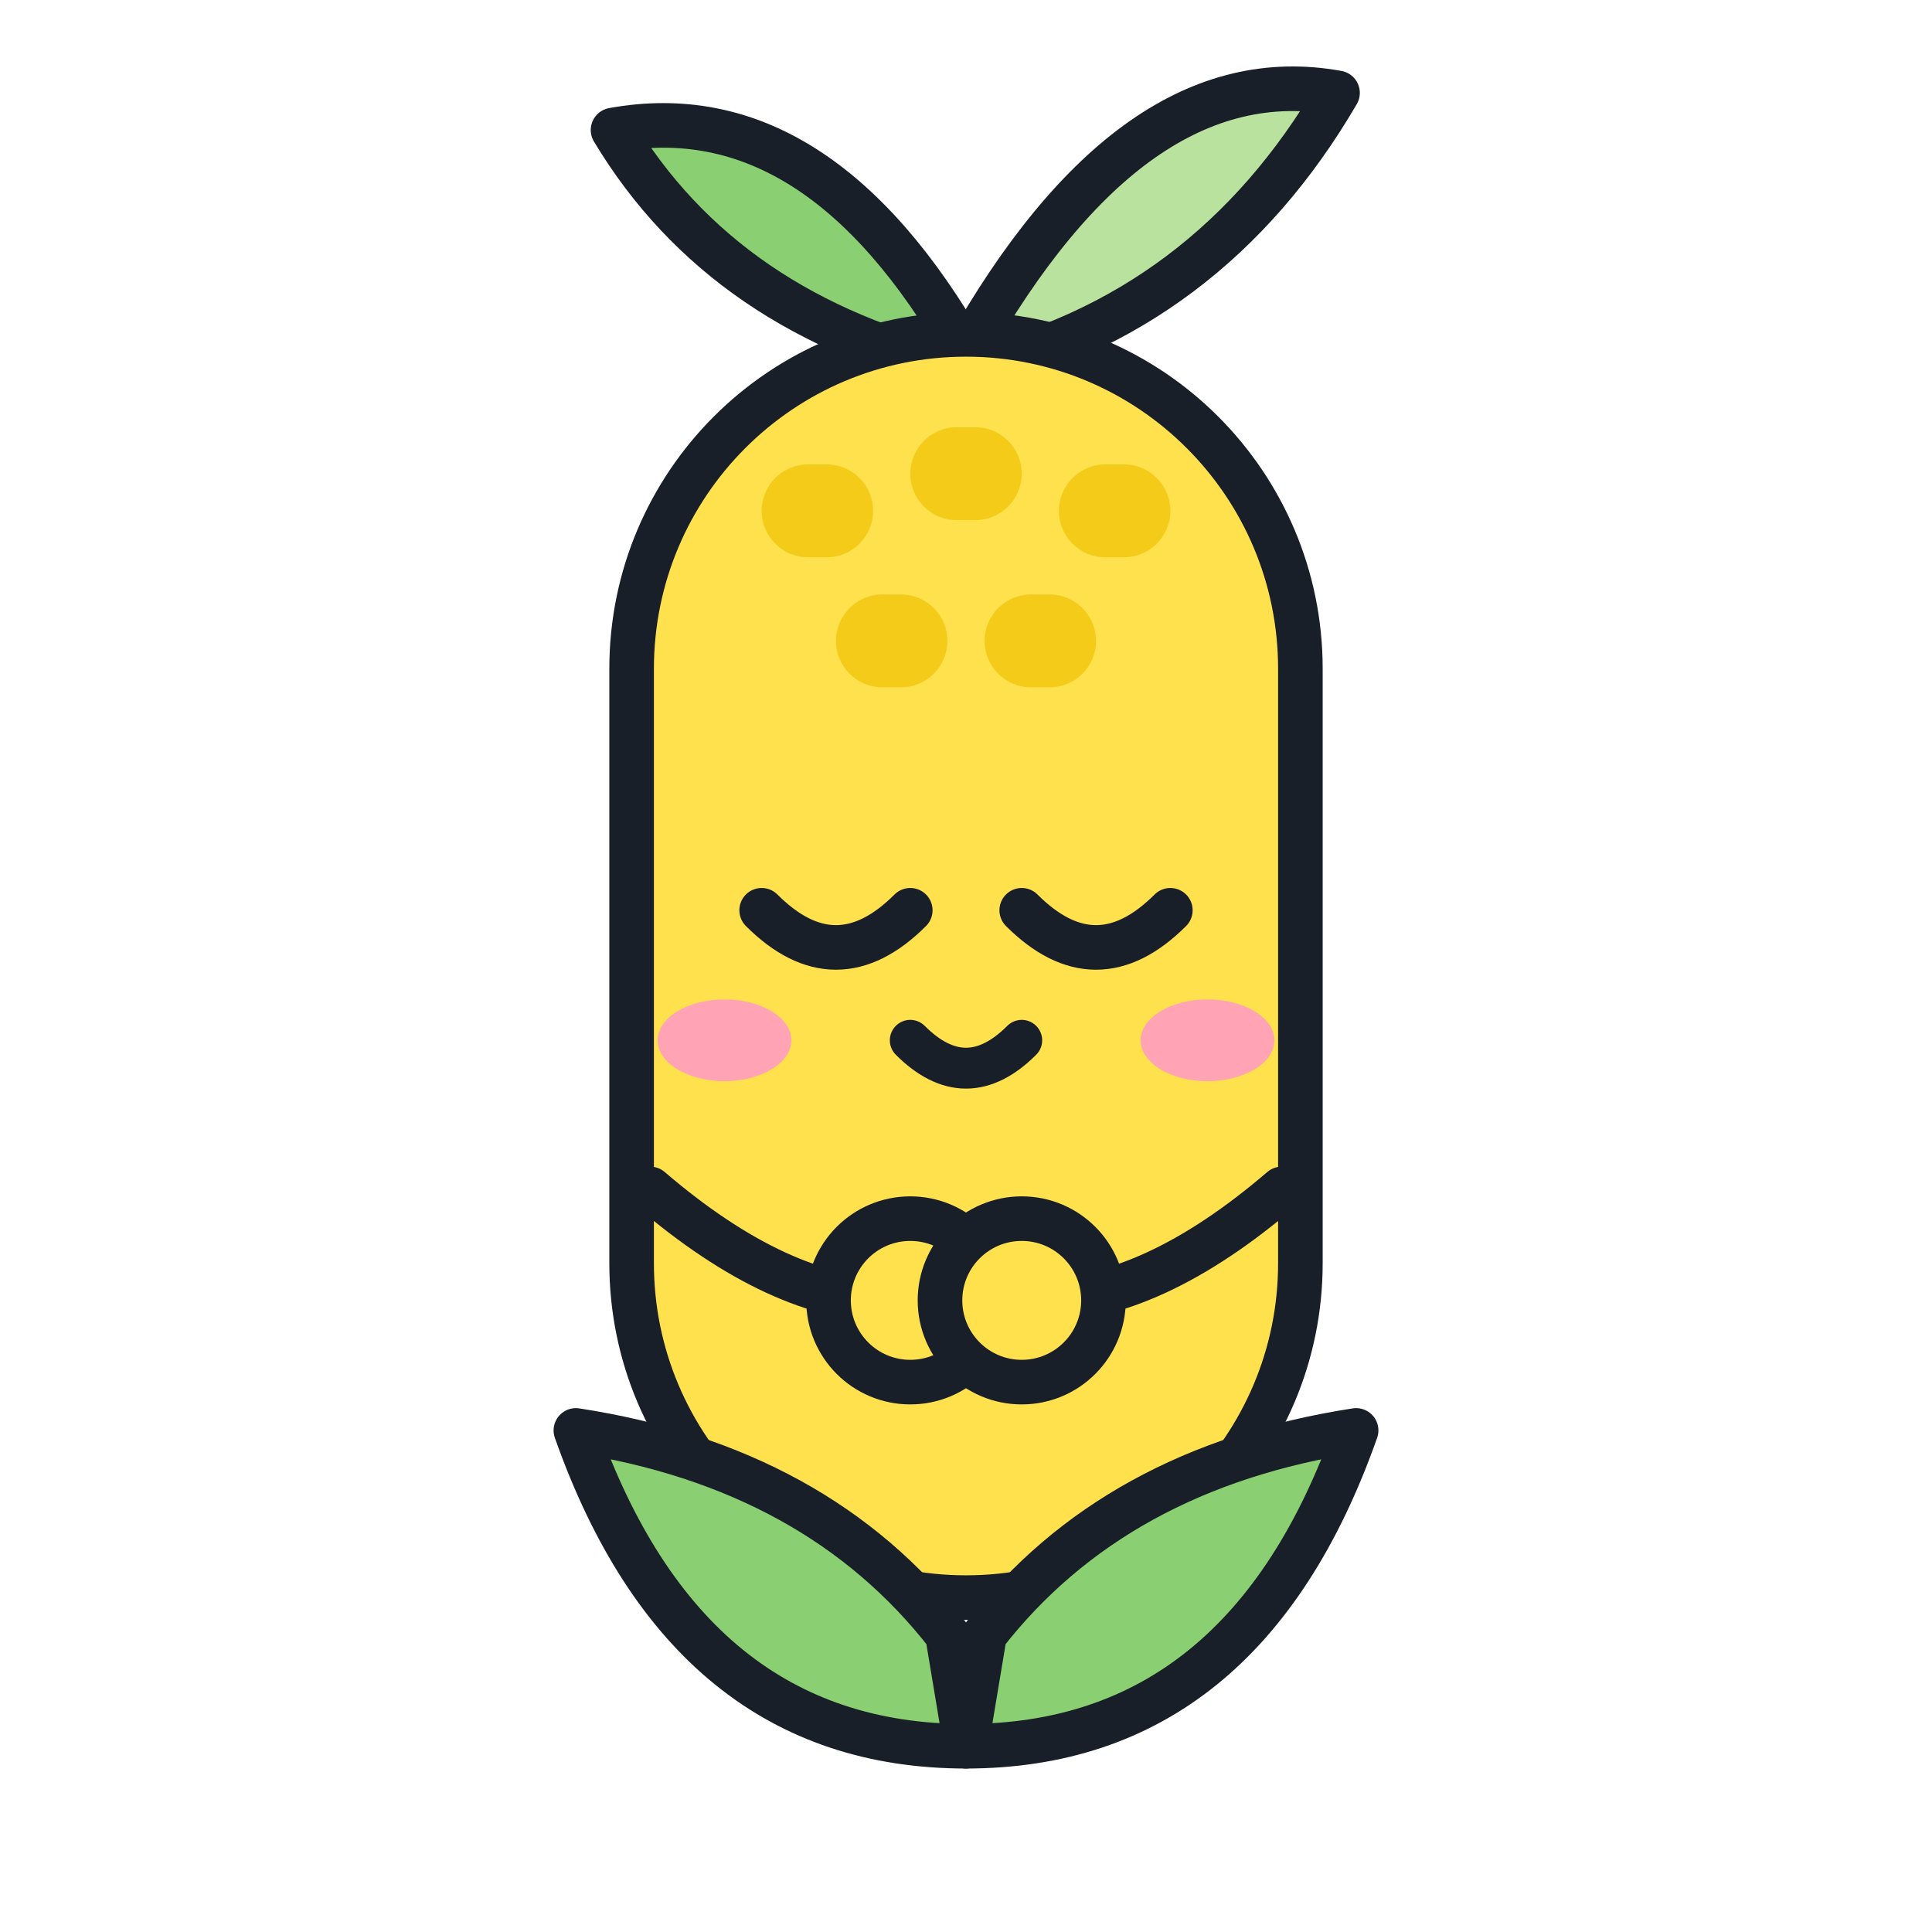
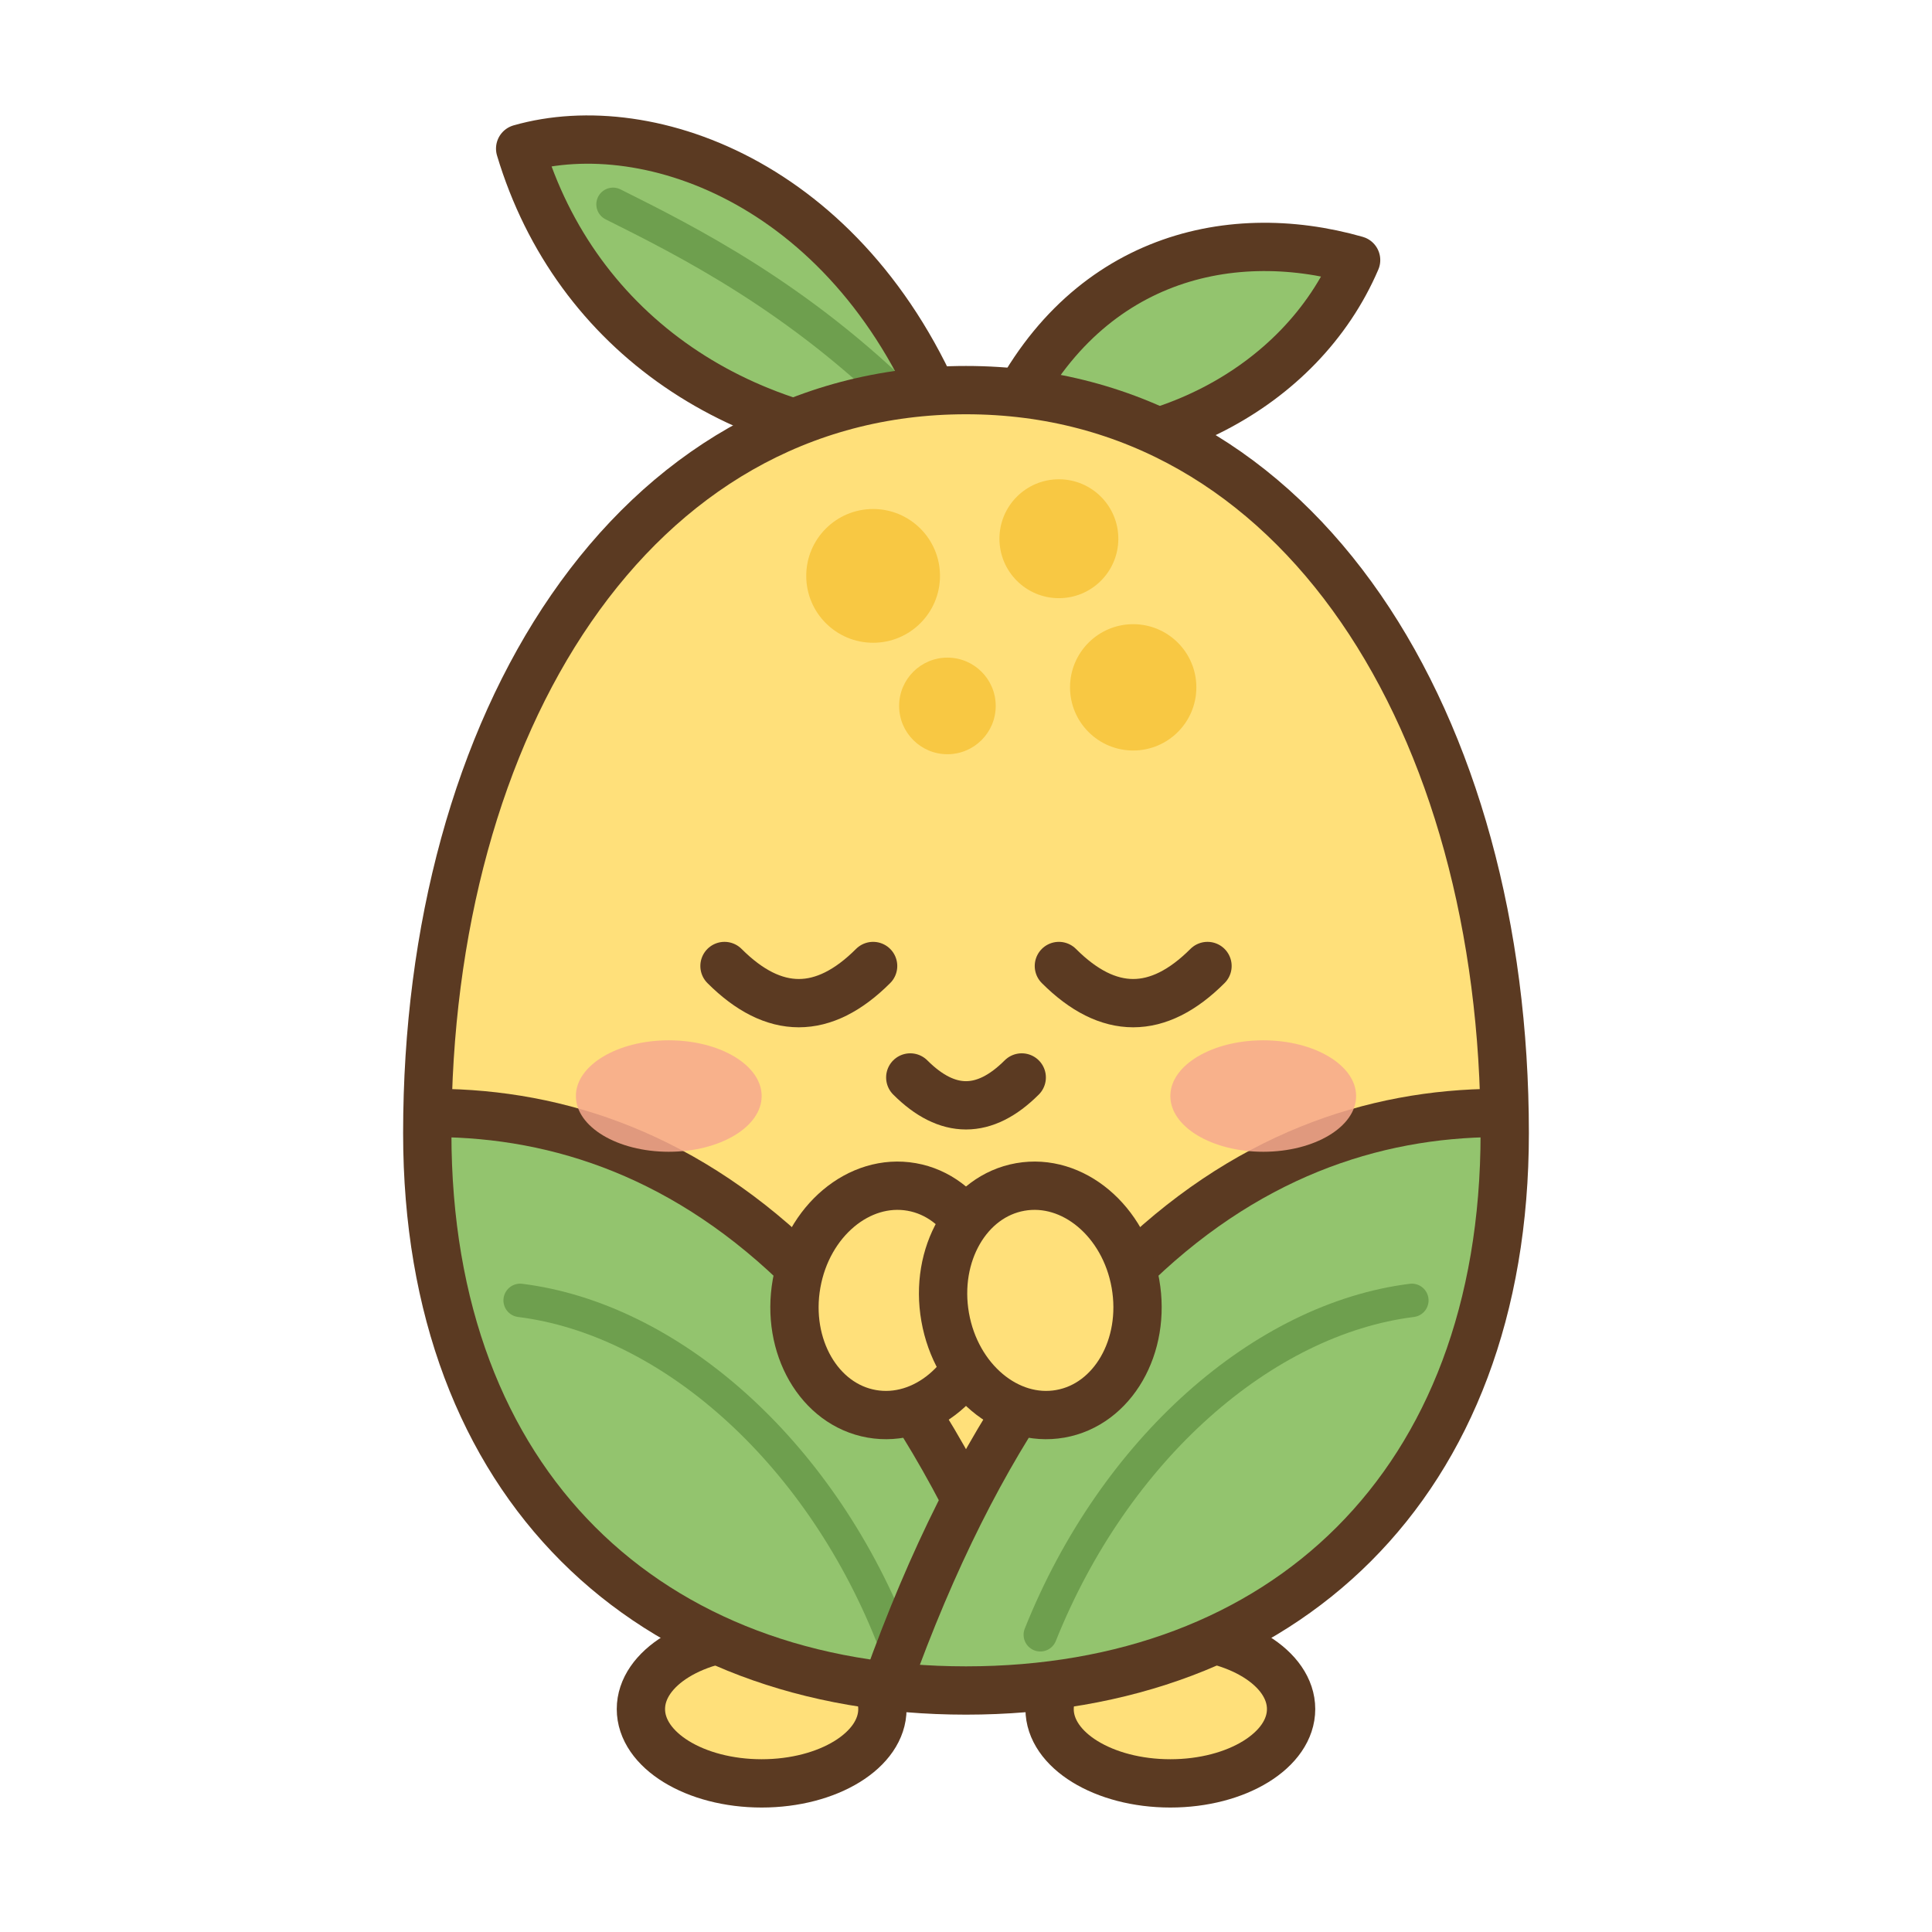
<svg xmlns="http://www.w3.org/2000/svg" viewBox="-4 -4 104 104" width="512" height="512">
-   <path d="M48 15 Q40 1 29 3 Q35 13 48 16 Z" fill="#8ACF72" stroke="#191F28" stroke-width="2.4" stroke-linejoin="round" />
-   <path d="M48 15 Q57 -1 68 1 Q61 13 48 16 Z" fill="#B9E29F" stroke="#191F28" stroke-width="2.4" stroke-linejoin="round" />
-   <rect x="30" y="14" width="36" height="68" rx="18" fill="#FFE14D" stroke="#191F28" stroke-width="2.4" />
-   <g fill="#F5CB1A">
-     <rect x="37" y="21" width="6" height="5" rx="2.5" />
-     <rect x="45" y="19" width="6" height="5" rx="2.5" />
-     <rect x="53" y="21" width="6" height="5" rx="2.5" />
-     <rect x="41" y="28" width="6" height="5" rx="2.5" />
-     <rect x="49" y="28" width="6" height="5" rx="2.5" />
+   <path d="M47 19 C42 6 31 2 24 4 C27 14 36 20 47 20 Z" fill="#93C46E" stroke="#5B3A22" stroke-width="2.6" stroke-linejoin="round" stroke-linecap="round" />
+   <path d="M45 18 C39 12 33 9 29 7" fill="none" stroke="#6E9F4E" stroke-width="1.8" stroke-linecap="round" />
+   <path d="M50 19 C54 10 62 8 69 10 C66 17 58 21 50 20 Z" fill="#93C46E" stroke="#5B3A22" stroke-width="2.6" stroke-linejoin="round" stroke-linecap="round" />
+   <ellipse cx="37" cy="88" rx="6.5" ry="4" fill="#FFE07A" stroke="#5B3A22" stroke-width="2.6" stroke-linejoin="round" stroke-linecap="round" />
+   <ellipse cx="59" cy="88" rx="6.5" ry="4" fill="#FFE07A" stroke="#5B3A22" stroke-width="2.6" stroke-linejoin="round" stroke-linecap="round" />
+   <defs>
+     <clipPath id="egg">
+       <path d="M48 17 C66 17 77 35 77 57 C77 76 65 87 48 87 C31 87 19 76 19 57 C19 35 30 17 48 17 Z" />
+     </clipPath>
+   </defs>
+   <path d="M48 17 C66 17 77 35 77 57 C77 76 65 87 48 87 C31 87 19 76 19 57 C19 35 30 17 48 17 Z" fill="#FFE07A" />
+   <g fill="#F8C843">
+     <circle cx="43" cy="27" r="3.6" />
+     <circle cx="53" cy="25" r="3.2" />
+     <circle cx="57" cy="33" r="3.4" />
+     <circle cx="47" cy="34" r="2.6" />
  </g>
-   <path d="M37 45 q4 4 8 0 M51 45 q4 4 8 0" fill="none" stroke="#191F28" stroke-width="2.4" stroke-linecap="round" />
-   <path d="M45 52 q3 3 6 0" fill="none" stroke="#191F28" stroke-width="2.2" stroke-linecap="round" />
-   <ellipse cx="35" cy="52" rx="3.6" ry="2.2" fill="#FFA3B5" />
-   <ellipse cx="61" cy="52" rx="3.6" ry="2.2" fill="#FFA3B5" />
-   <path d="M31 60 Q38 66 44 66 M65 60 Q58 66 52 66" fill="none" stroke="#191F28" stroke-width="2.4" stroke-linecap="round" />
-   <circle cx="45" cy="66" r="4.4" fill="#FFE14D" stroke="#191F28" stroke-width="2.4" />
-   <circle cx="51" cy="66" r="4.4" fill="#FFE14D" stroke="#191F28" stroke-width="2.4" />
-   <path d="M48 90 Q33 90 27 73 Q40 75 47 84 Z" fill="#8ACF72" stroke="#191F28" stroke-width="2.4" stroke-linejoin="round" />
-   <path d="M48 90 Q63 90 69 73 Q56 75 49 84 Z" fill="#8ACF72" stroke="#191F28" stroke-width="2.4" stroke-linejoin="round" />
+   <g clip-path="url(#egg)">
+     <path d="M17 56 C30 55 45 62 54 92 L10 92 Z" fill="#93C46E" stroke="#5B3A22" stroke-width="2.6" stroke-linejoin="round" stroke-linecap="round" />
+     <path d="M24 66 C32 67 40 74 44 84" fill="none" stroke="#6E9F4E" stroke-width="1.8" stroke-linecap="round" />
+     <path d="M79 56 C66 55 51 62 42 92 L86 92 Z" fill="#93C46E" stroke="#5B3A22" stroke-width="2.6" stroke-linejoin="round" stroke-linecap="round" />
+     <path d="M72 66 C64 67 56 74 52 84" fill="none" stroke="#6E9F4E" stroke-width="1.8" stroke-linecap="round" />
+   </g>
+   <path d="M48 17 C66 17 77 35 77 57 C77 76 65 87 48 87 C31 87 19 76 19 57 C19 35 30 17 48 17 Z" fill="none" stroke="#5B3A22" stroke-width="2.6" stroke-linejoin="round" stroke-linecap="round" />
+   <path d="M35 48 q4 4 8 0 M53 48 q4 4 8 0" fill="none" stroke="#5B3A22" stroke-width="2.6" stroke-linejoin="round" stroke-linecap="round" />
+   <path d="M45 54 q3 3 6 0" fill="none" stroke="#5B3A22" stroke-width="2.6" stroke-linejoin="round" stroke-linecap="round" />
+   <ellipse cx="32" cy="55" rx="5" ry="3" fill="#F7A98E" opacity=".85" />
+   <ellipse cx="64" cy="55" rx="5" ry="3" fill="#F7A98E" opacity=".85" />
+   <ellipse cx="44" cy="66" rx="5.2" ry="6.2" transform="rotate(10 44 66)" fill="#FFE07A" stroke="#5B3A22" stroke-width="2.6" stroke-linejoin="round" stroke-linecap="round" />
+   <ellipse cx="52" cy="66" rx="5.2" ry="6.2" transform="rotate(-10 52 66)" fill="#FFE07A" stroke="#5B3A22" stroke-width="2.6" stroke-linejoin="round" stroke-linecap="round" />
</svg>
